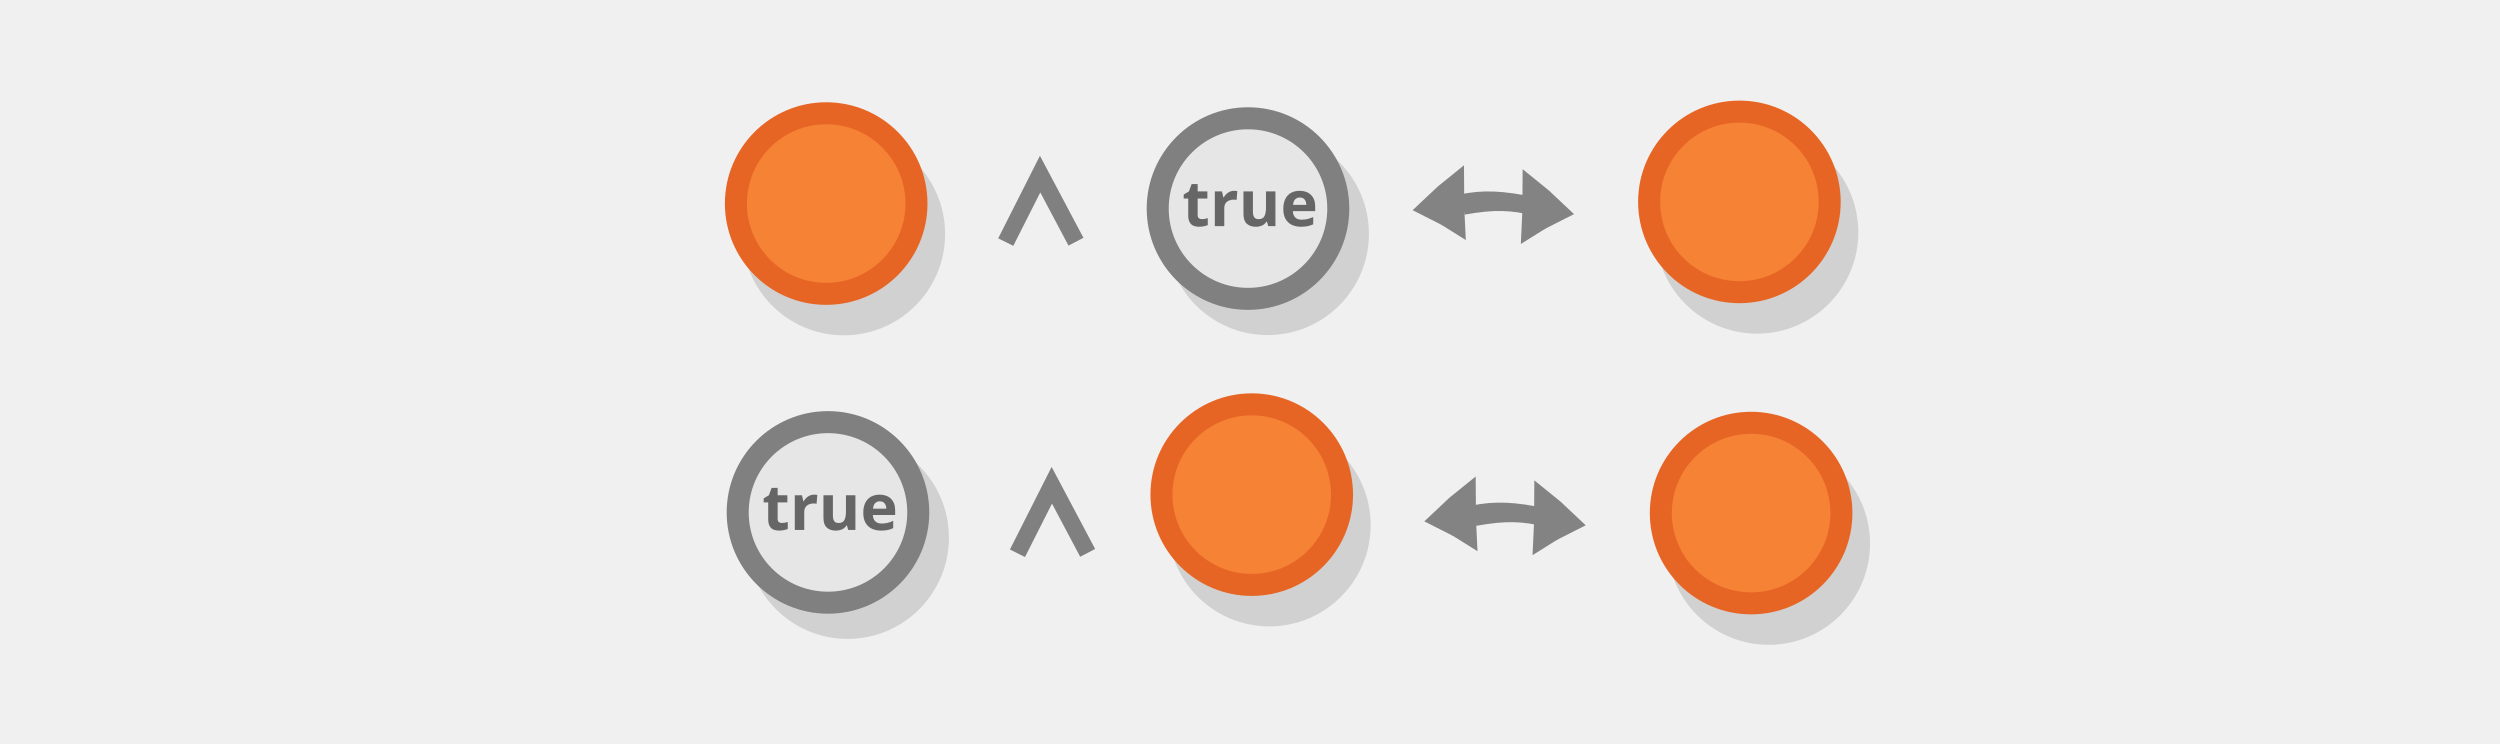
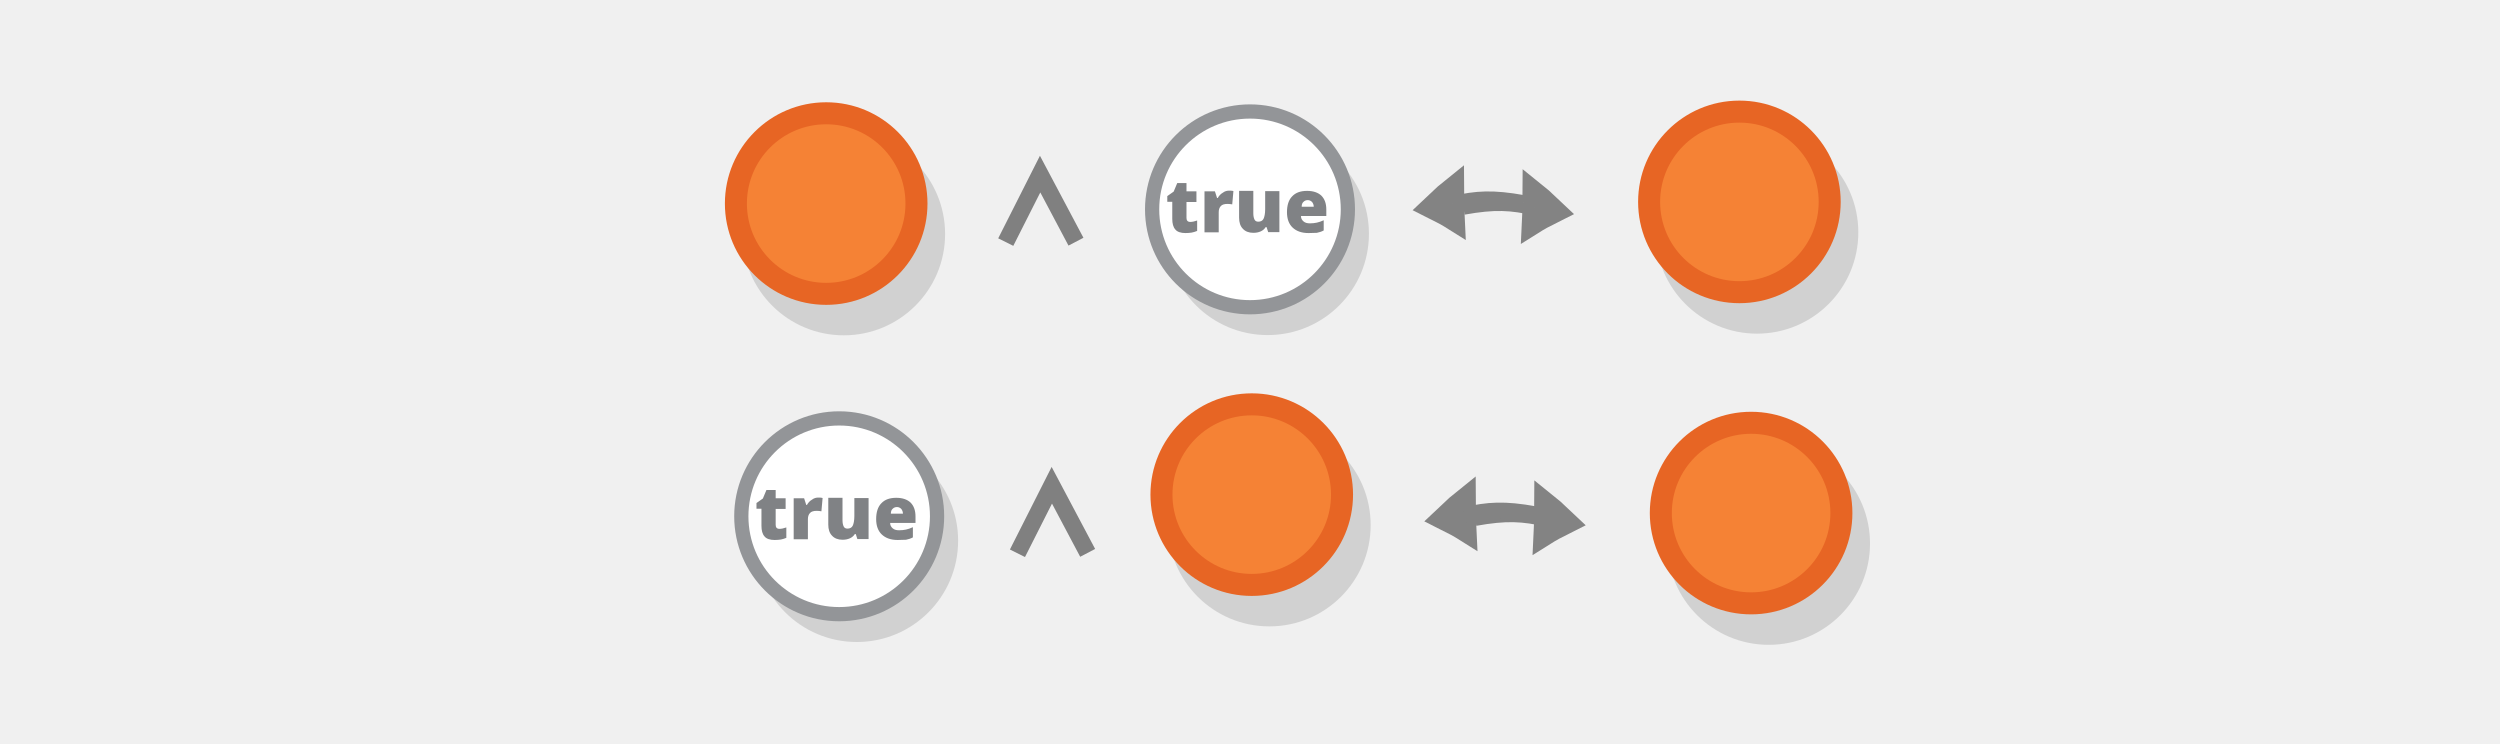
<svg xmlns="http://www.w3.org/2000/svg" viewBox="0 0 595.3 177" version="1.1" id="svg3397">
  <defs id="defs3401" />
  <g id="g9442" transform="matrix(0.7502424,0,0,0.7502424,150.307,18.70489)" style="paint-order:fill markers stroke">
    <g id="g2445-3-1" transform="matrix(2.445808,0,0,2.248517,-117.5724,88.03923)" style="fill:#000000;fill-opacity:0.113;stroke:none;stroke-width:1.324;stroke-miterlimit:4;stroke-dasharray:none;paint-order:fill markers stroke" />
  </g>
  <text xml:space="preserve" style="font-style:normal;font-weight:normal;font-size:30.01px;line-height:1.25;font-family:sans-serif;fill:#000000;fill-opacity:1;stroke:none;stroke-width:0.75" x="180.207" y="-19.829" id="text9288">
    <tspan id="tspan9286" x="180.207" y="-19.829" style="stroke-width:0.75" />
  </text>
  <g id="g8876" transform="matrix(1.151878,0,0,1.151878,-276.7071,-241.8045)">
    <circle cx="414.657" cy="258.301" r="18.664" id="circle3371" style="opacity:0.13;stroke:#000000;stroke-width:4.552;stroke-miterlimit:10" />
    <circle fill="#f58235" stroke="#e76524" cx="411.015" cy="252.004" r="18.664" id="circle3385" style="stroke-width:4.552;stroke-miterlimit:10" />
  </g>
  <g id="g1730-53-4" transform="matrix(0.6896393,-0.04230023,-0.04255449,-0.6855191,45.04004,117.2332)" style="stroke:#808080;stroke-width:5.818;stroke-linecap:square;stroke-linejoin:miter;stroke-miterlimit:4;stroke-dasharray:none">
    <path style="fill:none;stroke:#808080;stroke-width:5.818;stroke-linecap:square;stroke-linejoin:miter;stroke-miterlimit:4;stroke-dasharray:none;stroke-opacity:1" d="m 287.693,71.772 11.811,20.29 9.691,-21.501" id="path1717-2-2" />
  </g>
  <g style="display:inline;fill:#dddddd;stroke:#838383;stroke-width:6.389;stroke-miterlimit:10" id="g1482-7-0-7" transform="matrix(0.306493,-0.00570877,0.02962,0.4274889,265.8968,-44.84747)">
    <path style="stroke-width:35.526" id="path1478-7-9-4" transform="matrix(0.4768,-0.02932,0.03214,0.42867,147.58,197.367)" d="m 315.1,101.79 c 10.682,-4.135 21.77,-7.738 33.127,-11.074 -8.518,-8.139 -17.577,-16.01 -27.178,-23.616 -2.04,12.119 -3.103,21.663 -5.949,34.69 z" />
    <path style="stroke-width:10.649;paint-order:markers fill stroke" id="path1480-1-3-4" transform="matrix(0.89574,0,0,0.81736,18.384,154.236)" d="M 256.008,84.703 C 283.392,81.263 297.41,82.245 317.498,86.173" />
  </g>
  <g style="display:inline;fill:#dddddd;stroke:#838383;stroke-width:6.389;stroke-miterlimit:10" id="g1482-7-0-7-0" transform="matrix(-0.306493,-0.00570877,-0.02962,0.4274889,445.2779,-45.78423)">
    <path style="stroke-width:35.526" id="path1478-7-9-4-3" transform="matrix(0.4768,-0.02932,0.03214,0.42867,147.58,197.367)" d="m 315.1,101.79 c 10.682,-4.135 21.77,-7.738 33.127,-11.074 -8.518,-8.139 -17.577,-16.01 -27.178,-23.616 -2.04,12.119 -3.103,21.663 -5.949,34.69 z" />
    <path style="stroke-width:10.649;paint-order:markers fill stroke" id="path1480-1-3-4-2" transform="matrix(0.89574,0,0,0.81736,18.384,154.236)" d="M 256.008,84.703 C 283.392,81.263 297.41,82.245 317.498,86.173" />
  </g>
  <g id="g8876-5" transform="matrix(1.151878,0,0,1.151878,-59.25233,-242.2023)">
    <circle cx="414.657" cy="258.301" r="18.664" id="circle3371-8" style="opacity:0.13;stroke:#000000;stroke-width:4.552;stroke-miterlimit:10" />
    <circle fill="#f58235" stroke="#e76524" cx="411.015" cy="252.004" r="18.664" id="circle3385-3" style="stroke-width:4.552;stroke-miterlimit:10" />
  </g>
  <g id="g8876-4" transform="matrix(1.151878,0,0,1.151878,-175.3738,-172.4956)">
    <circle cx="414.657" cy="258.301" r="18.664" id="circle3371-2" style="opacity:0.13;stroke:#000000;stroke-width:4.552;stroke-miterlimit:10" />
    <circle fill="#f58235" stroke="#e76524" cx="411.015" cy="252.004" r="18.664" id="circle3385-1" style="stroke-width:4.552;stroke-miterlimit:10" />
  </g>
  <g id="g1730-53-4-5" transform="matrix(0.6896393,-0.04230023,-0.04255449,-0.6855191,47.82669,191.3301)" style="stroke:#808080;stroke-width:5.818;stroke-linecap:square;stroke-linejoin:miter;stroke-miterlimit:4;stroke-dasharray:none">
    <path style="fill:none;stroke:#808080;stroke-width:5.818;stroke-linecap:square;stroke-linejoin:miter;stroke-miterlimit:4;stroke-dasharray:none;stroke-opacity:1" d="m 287.693,71.772 11.811,20.29 9.691,-21.501" id="path1717-2-2-8" />
  </g>
  <g style="display:inline;fill:#dddddd;stroke:#838383;stroke-width:6.389;stroke-miterlimit:10" id="g1482-7-0-7-6" transform="matrix(0.306493,-0.00570877,0.02962,0.4274889,268.6834,29.2494)">
    <path style="stroke-width:35.526" id="path1478-7-9-4-2" transform="matrix(0.4768,-0.02932,0.03214,0.42867,147.58,197.367)" d="m 315.1,101.79 c 10.682,-4.135 21.77,-7.738 33.127,-11.074 -8.518,-8.139 -17.577,-16.01 -27.178,-23.616 -2.04,12.119 -3.103,21.663 -5.949,34.69 z" />
    <path style="stroke-width:10.649;paint-order:markers fill stroke" id="path1480-1-3-4-5" transform="matrix(0.89574,0,0,0.81736,18.384,154.236)" d="M 256.008,84.703 C 283.392,81.263 297.41,82.245 317.498,86.173" />
  </g>
  <g style="display:inline;fill:#dddddd;stroke:#838383;stroke-width:6.389;stroke-miterlimit:10" id="g1482-7-0-7-0-1" transform="matrix(-0.306493,-0.00570877,-0.02962,0.4274889,448.0645,28.31264)">
    <path style="stroke-width:35.526" id="path1478-7-9-4-3-3" transform="matrix(0.4768,-0.02932,0.03214,0.42867,147.58,197.367)" d="m 315.1,101.79 c 10.682,-4.135 21.77,-7.738 33.127,-11.074 -8.518,-8.139 -17.577,-16.01 -27.178,-23.616 -2.04,12.119 -3.103,21.663 -5.949,34.69 z" />
    <path style="stroke-width:10.649;paint-order:markers fill stroke" id="path1480-1-3-4-2-9" transform="matrix(0.89574,0,0,0.81736,18.384,154.236)" d="M 256.008,84.703 C 283.392,81.263 297.41,82.245 317.498,86.173" />
  </g>
  <g id="g8876-5-7" transform="matrix(1.151878,0,0,1.151878,-56.46568,-168.1054)">
    <circle cx="414.657" cy="258.301" r="18.664" id="circle3371-8-3" style="opacity:0.13;stroke:#000000;stroke-width:4.552;stroke-miterlimit:10" />
    <circle fill="#f58235" stroke="#e76524" cx="411.015" cy="252.004" r="18.664" id="circle3385-3-7" style="stroke-width:4.552;stroke-miterlimit:10" />
  </g>
  <g id="g15965-5" transform="translate(147.0402,-61.90133)">
    <circle cx="330.062" cy="260.595" r="18.664" id="circle3371-2-5-6" style="opacity:0.13;stroke:#000000;stroke-width:4.552;stroke-miterlimit:10" transform="matrix(1.151878,0,0,1.151878,-225.3811,-182.6034)" />
-     <g id="g8880-9-7" transform="matrix(1.151878,0,0,1.151878,-372.1582,-225.2912)" style="fill:#e6e6e6;stroke:#808080">
-       <circle fill="#8967ac" stroke="#651c5f" cx="453.426" cy="292.442" r="18.664" id="circle3387-4-9" style="fill:#e6e6e6;stroke:#808080;stroke-width:4.552;stroke-miterlimit:10" />
+   </g>
+   <g id="g25654" transform="matrix(1.358107,0,0,1.358107,168.1265,96.78325)">
+     <circle style="fill:#ffffff;stroke:#939598;stroke-width:2.493;stroke-miterlimit:10" stroke-miterlimit="10" cx="95.371" cy="-34.555" r="17.161" id="circle14077-8-2" />
+     <g transform="matrix(0.4155301,0,0,0.4155301,-17.65356,-112.7579)" style="fill:#808285" id="g14081-7-2">
+       <path d="m 246.8,193.5 c 0.8,0 1.8,-0.2 2.9,-0.6 v 4.4 c -0.8,0.3 -1.6,0.6 -2.3,0.7 -0.7,0.1 -1.6,0.2 -2.6,0.2 -2,0 -3.5,-0.5 -4.3,-1.5 -0.9,-1 -1.3,-2.5 -1.3,-4.5 V 185 h -2.1 v -2.4 l 2.7,-1.9 1.5,-3.6 h 3.9 v 3.5 h 4.2 v 4.5 h -4.2 v 6.7 c 0,1.1 0.5,1.7 1.6,1.7 z m 16.4,-13.2 c 0.5,0 1,0 1.5,0.1 l 0.3,0.1 -0.5,5.6 c -0.5,-0.1 -1.2,-0.2 -2,-0.2 -1.3,0 -2.3,0.3 -2.8,0.9 -0.6,0.6 -0.9,1.5 -0.9,2.6 v 8.5 h -6 v -17.3 h 4.4 l 0.9,2.8 h 0.3 c 0.5,-0.9 1.2,-1.7 2.1,-2.2 0.9,-0.7 1.8,-0.9 2.7,-0.9 z m 16.5,17.6 -0.7,-2.2 h -0.4 c -0.5,0.8 -1.2,1.4 -2.1,1.8 -0.9,0.4 -1.9,0.6 -3.1,0.6 -1.9,0 -3.4,-0.6 -4.4,-1.7 -1.1,-1.1 -1.6,-2.7 -1.6,-4.7 v -11.3 h 6 v 9.5 c 0,1.1 0.2,2 0.5,2.6 0.3,0.6 0.8,0.9 1.6,0.9 1,0 1.8,-0.4 2.2,-1.2 0.4,-0.8 0.7,-2.2 0.7,-4.1 v -7.6 h 6 v 17.3 h -4.7 z m 17,0.3 c -2.9,0 -5.1,-0.8 -6.7,-2.3 -1.6,-1.5 -2.4,-3.7 -2.4,-6.5 0,-2.9 0.7,-5.2 2.2,-6.7 1.5,-1.6 3.6,-2.3 6.3,-2.3 2.6,0 4.6,0.7 6,2 1.4,1.4 2.1,3.3 2.1,5.9 v 2.7 h -10.7 c 0,1 0.4,1.7 1.1,2.3 0.7,0.6 1.6,0.8 2.7,0.8 1,0 2,-0.1 2.9,-0.3 0.9,-0.2 1.8,-0.5 2.9,-1 v 4.3 c -0.9,0.5 -1.9,0.8 -2.9,1 -0.9,0 -2.1,0.1 -3.5,0.1 z m -0.3,-13.9 c -0.7,0 -1.3,0.2 -1.8,0.7 -0.5,0.4 -0.8,1.1 -0.8,2.1 h 5.1 c 0,-0.8 -0.3,-1.5 -0.7,-2 -0.5,-0.5 -1.1,-0.8 -1.8,-0.8 z" id="path14079-92-8" />
    </g>
-     <text xml:space="preserve" style="font-style:normal;font-weight:normal;font-size:15.131px;line-height:1.25;font-family:sans-serif;fill:#666666;fill-opacity:1;stroke:none;stroke-width:0.378" x="134.477" y="115.742" id="text2961-5-4">
-       <tspan id="tspan2959-0-1" x="134.477" y="115.742" style="font-style:normal;font-variant:normal;font-weight:bold;font-stretch:normal;font-size:15.131px;font-family:sans-serif;-inkscape-font-specification:'sans-serif, Bold';font-variant-ligatures:normal;font-variant-caps:normal;font-variant-numeric:normal;font-variant-east-asian:normal;fill:#666666;stroke-width:0.378">true</tspan>
-     </text>
  </g>
-   <g id="g15965-5-4" transform="translate(47.02551,10.4497)">
-     <circle cx="330.062" cy="260.595" r="18.664" id="circle3371-2-5-6-8" style="opacity:0.13;stroke:#000000;stroke-width:4.552;stroke-miterlimit:10" transform="matrix(1.151878,0,0,1.151878,-225.3811,-182.6034)" />
-     <g id="g8880-9-7-8" transform="matrix(1.151878,0,0,1.151878,-372.1582,-225.2912)" style="fill:#e6e6e6;stroke:#808080">
-       <circle fill="#8967ac" stroke="#651c5f" cx="453.426" cy="292.442" r="18.664" id="circle3387-4-9-7" style="fill:#e6e6e6;stroke:#808080;stroke-width:4.552;stroke-miterlimit:10" />
+   <g id="g15965-5-2" transform="translate(49.2172,11.18382)">
+     <circle cx="330.062" cy="260.595" r="18.664" id="circle3371-2-5-6-0" style="opacity:0.13;stroke:#000000;stroke-width:4.552;stroke-miterlimit:10" transform="matrix(1.151878,0,0,1.151878,-225.3811,-182.6034)" />
+   </g>
+   <g id="g25654-6" transform="matrix(1.358107,0,0,1.358107,70.30358,169.8684)">
+     <circle style="fill:#ffffff;stroke:#939598;stroke-width:2.493;stroke-miterlimit:10" stroke-miterlimit="10" cx="95.371" cy="-34.555" r="17.161" id="circle14077-8-2-1" />
+     <g transform="matrix(0.4155301,0,0,0.4155301,-17.65356,-112.7579)" style="fill:#808285" id="g14081-7-2-5">
+       <path d="m 246.8,193.5 c 0.8,0 1.8,-0.2 2.9,-0.6 v 4.4 c -0.8,0.3 -1.6,0.6 -2.3,0.7 -0.7,0.1 -1.6,0.2 -2.6,0.2 -2,0 -3.5,-0.5 -4.3,-1.5 -0.9,-1 -1.3,-2.5 -1.3,-4.5 V 185 h -2.1 v -2.4 l 2.7,-1.9 1.5,-3.6 h 3.9 v 3.5 h 4.2 v 4.5 h -4.2 v 6.7 c 0,1.1 0.5,1.7 1.6,1.7 z m 16.4,-13.2 c 0.5,0 1,0 1.5,0.1 l 0.3,0.1 -0.5,5.6 c -0.5,-0.1 -1.2,-0.2 -2,-0.2 -1.3,0 -2.3,0.3 -2.8,0.9 -0.6,0.6 -0.9,1.5 -0.9,2.6 v 8.5 h -6 v -17.3 h 4.4 l 0.9,2.8 h 0.3 c 0.5,-0.9 1.2,-1.7 2.1,-2.2 0.9,-0.7 1.8,-0.9 2.7,-0.9 z m 16.5,17.6 -0.7,-2.2 h -0.4 c -0.5,0.8 -1.2,1.4 -2.1,1.8 -0.9,0.4 -1.9,0.6 -3.1,0.6 -1.9,0 -3.4,-0.6 -4.4,-1.7 -1.1,-1.1 -1.6,-2.7 -1.6,-4.7 v -11.3 h 6 v 9.5 c 0,1.1 0.2,2 0.5,2.6 0.3,0.6 0.8,0.9 1.6,0.9 1,0 1.8,-0.4 2.2,-1.2 0.4,-0.8 0.7,-2.2 0.7,-4.1 v -7.6 h 6 v 17.3 h -4.7 z m 17,0.3 c -2.9,0 -5.1,-0.8 -6.7,-2.3 -1.6,-1.5 -2.4,-3.7 -2.4,-6.5 0,-2.9 0.7,-5.2 2.2,-6.7 1.5,-1.6 3.6,-2.3 6.3,-2.3 2.6,0 4.6,0.7 6,2 1.4,1.4 2.1,3.3 2.1,5.9 v 2.7 h -10.7 c 0,1 0.4,1.7 1.1,2.3 0.7,0.6 1.6,0.8 2.7,0.8 1,0 2,-0.1 2.9,-0.3 0.9,-0.2 1.8,-0.5 2.9,-1 v 4.3 c -0.9,0.5 -1.9,0.8 -2.9,1 -0.9,0 -2.1,0.1 -3.5,0.1 z m -0.3,-13.9 c -0.7,0 -1.3,0.2 -1.8,0.7 -0.5,0.4 -0.8,1.1 -0.8,2.1 h 5.1 c 0,-0.8 -0.3,-1.5 -0.7,-2 -0.5,-0.5 -1.1,-0.8 -1.8,-0.8 z" id="path14079-92-8-5" />
    </g>
-     <text xml:space="preserve" style="font-style:normal;font-weight:normal;font-size:15.131px;line-height:1.25;font-family:sans-serif;fill:#666666;fill-opacity:1;stroke:none;stroke-width:0.378" x="134.477" y="115.742" id="text2961-5-4-1">
-       <tspan id="tspan2959-0-1-9" x="134.477" y="115.742" style="font-style:normal;font-variant:normal;font-weight:bold;font-stretch:normal;font-size:15.131px;font-family:sans-serif;-inkscape-font-specification:'sans-serif, Bold';font-variant-ligatures:normal;font-variant-caps:normal;font-variant-numeric:normal;font-variant-east-asian:normal;fill:#666666;stroke-width:0.378">true</tspan>
-     </text>
  </g>
</svg>
